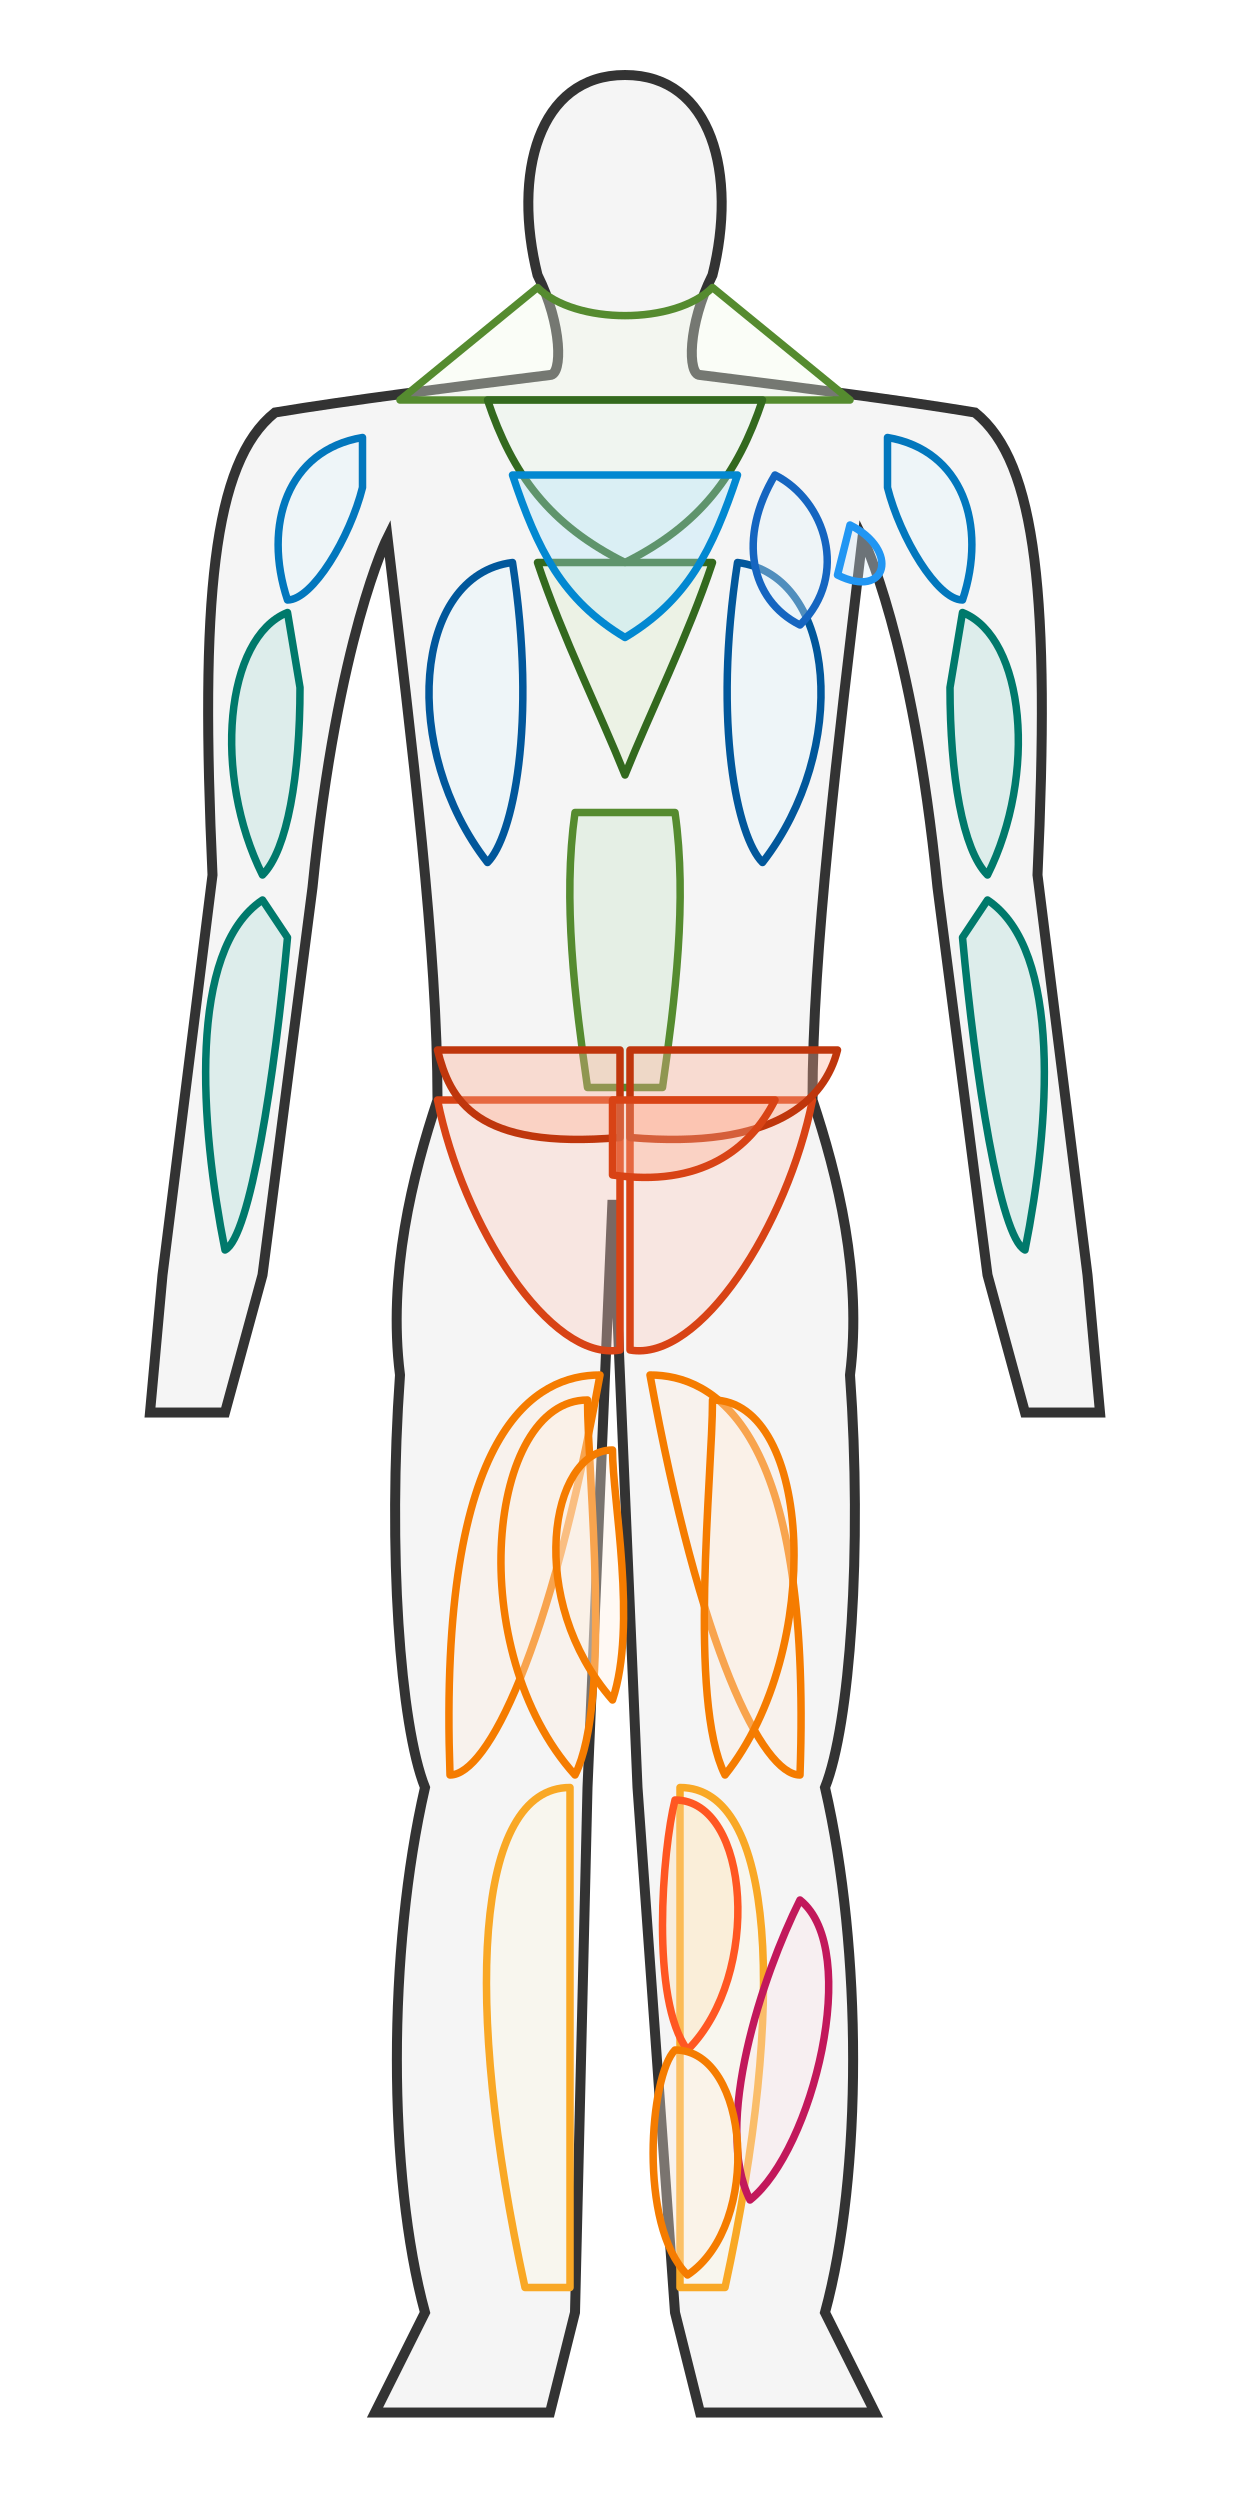
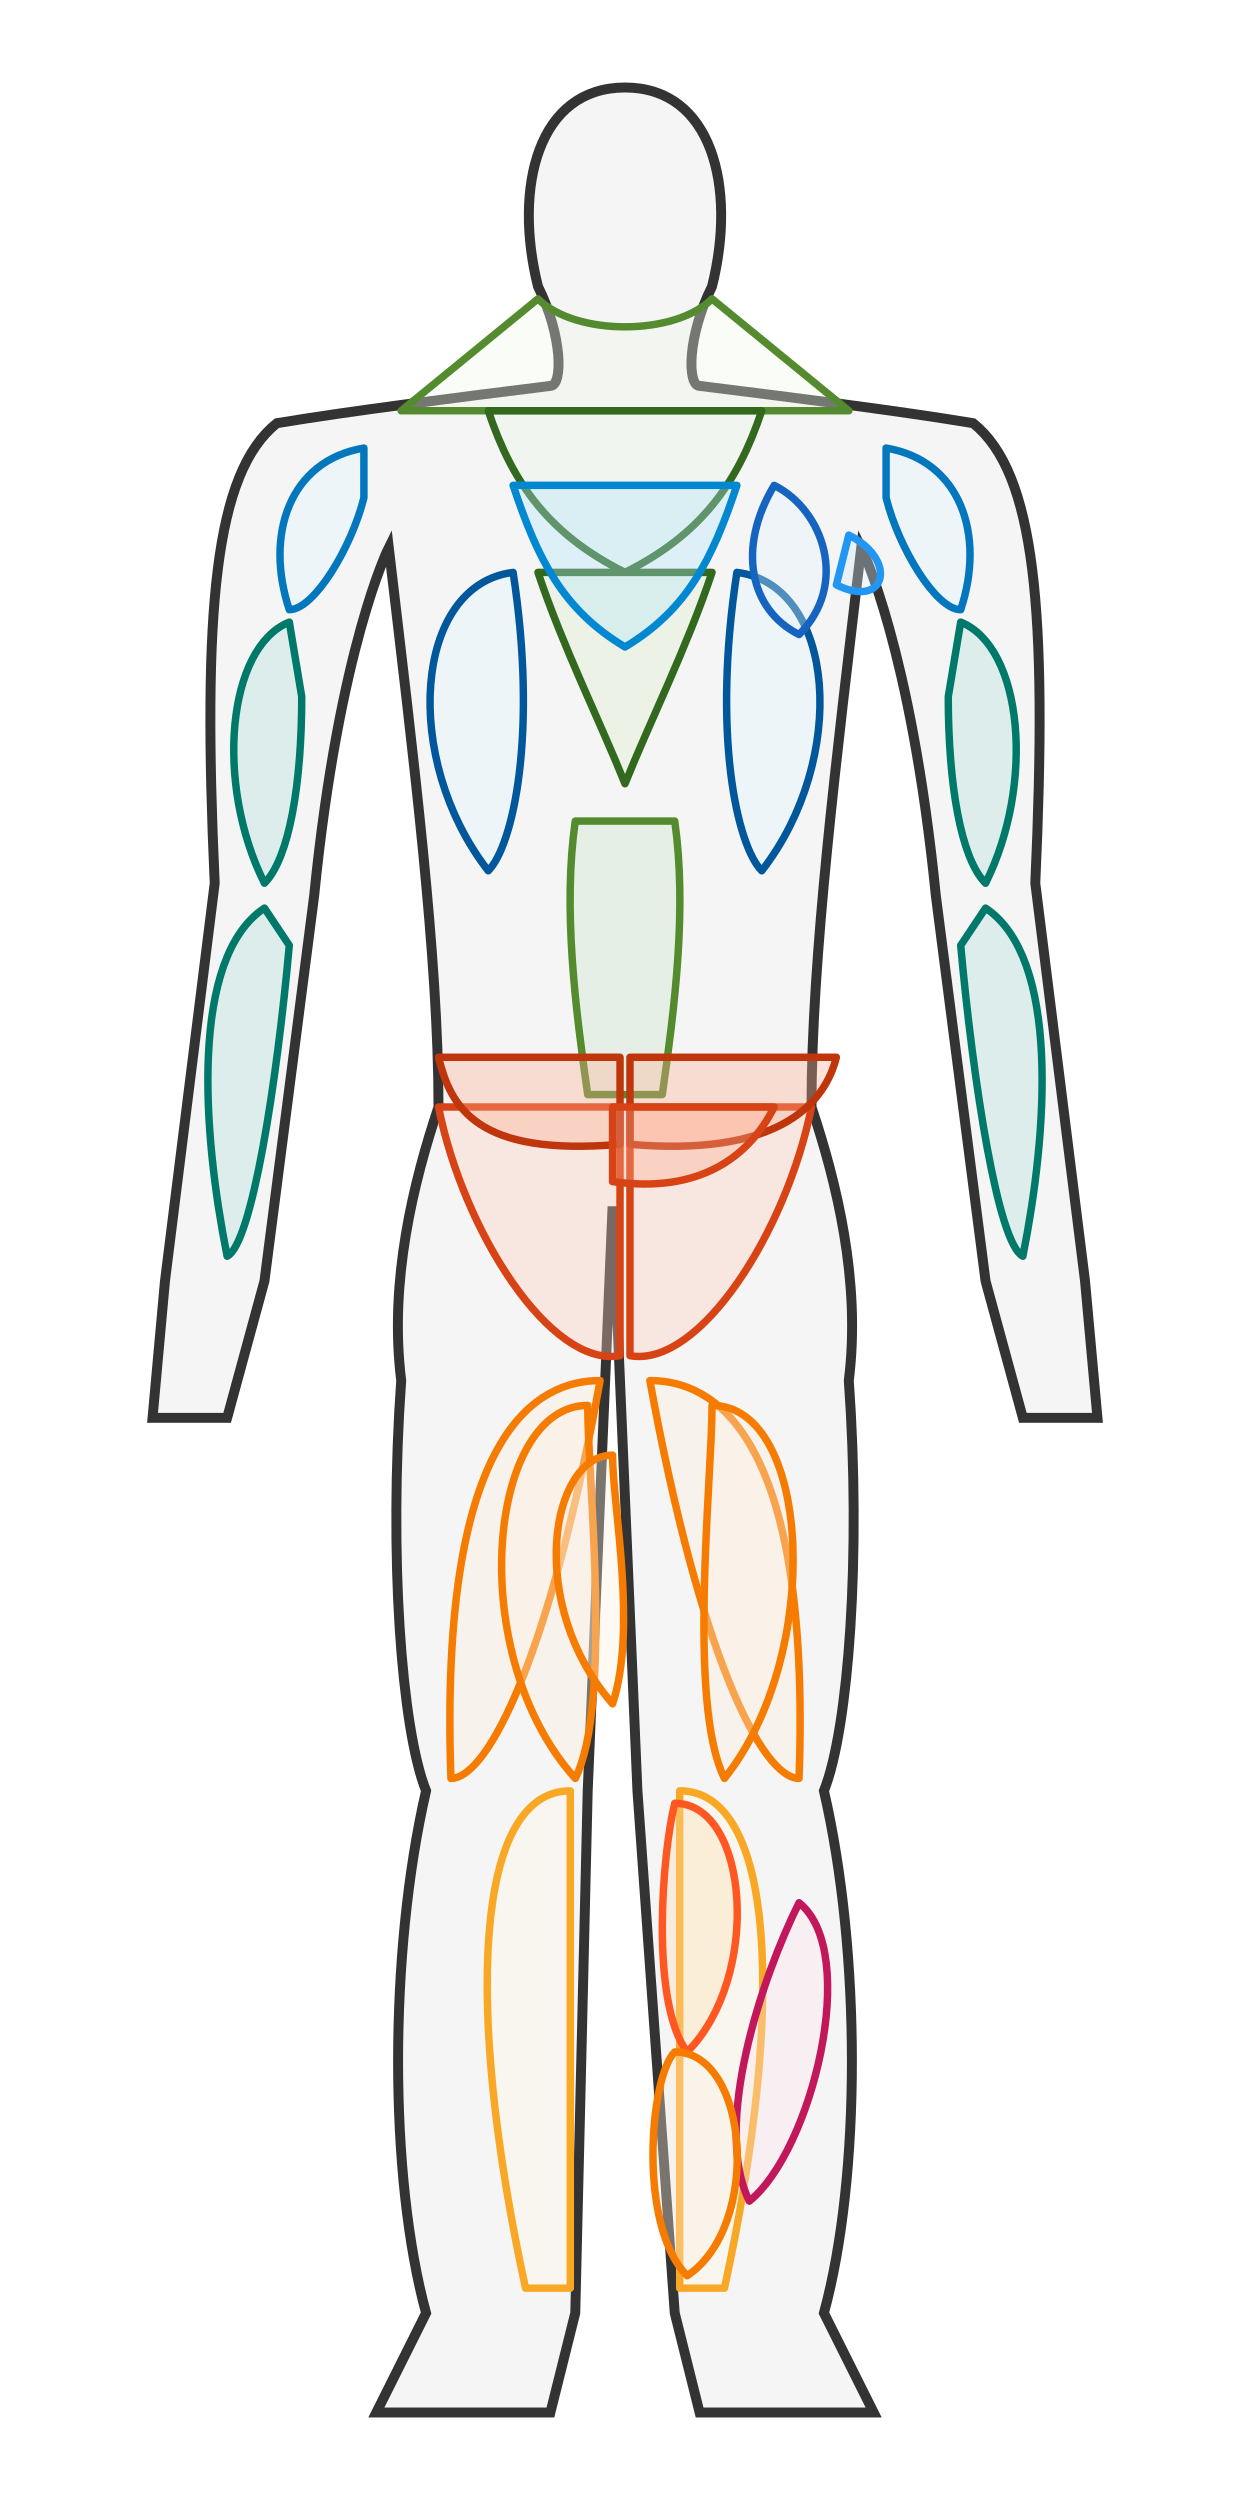
- <svg xmlns="http://www.w3.org/2000/svg" viewBox="0 0 500 1000" width="100%" height="100%">
-   <defs>
-     <style>
+ <svg xmlns="http://www.w3.org/2000/svg" viewBox="0 0 768 1536" width="768" height="1536">
+   <g transform="translate(2.053,7.926) scale(1.527786)">
+     <defs>
+       <style>
      .region { fill-opacity: 0.35; stroke-width: 3; stroke-linejoin: round; }
    </style>
-   </defs>
-   <path id="body_silhouette_back" d="M250 30 C285 30, 295 70, 285 110 C275 130, 275 150, 280 150 C320 155, 360 160, 390 165 C415 185, 420 240, 415 350 L435 510 L440 565 L410 565 L395 510 L375 355 C365 255, 345 215, 345 215 C335 300, 325 380, 325 440 C335 470, 345 510, 340 550 C345 620, 340 690, 330 715 C345 780, 345 870, 330 925 L350 965 L280 965 L270 925 L255 715 L245 480 L235 715 L230 925 L220 965 L150 965 L170 925 C155 870, 155 780, 170 715 C160 690, 155 620, 160 550 C155 510, 165 470, 175 440 C175 380, 165 300, 155 215 C155 215, 135 255, 125 355 L105 510 L90 565 L60 565 L65 510 L85 350 C80 240, 85 185, 110 165 C140 160, 180 155, 220 150 C225 150, 225 130, 215 110 C205 70, 215 30, 250 30 Z" fill="#F5F5F5" stroke="#333333" stroke-width="4" />
-   <path id="POSTERIOR_DELTOID" class="region" d="M355 175 C385 180, 395 210, 385 240 C375 240, 360 215, 355 195 Z M145 175 C115 180, 105 210, 115 240 C125 240, 140 215, 145 195 Z" fill="#E1F5FE" stroke="#0277BD" />
-   <path id="TRICEPS" class="region" d="M385 245 C410 255, 415 310, 395 350 C385 340, 380 310, 380 275 Z M115 245 C90 255, 85 310, 105 350 C115 340, 120 310, 120 275 Z" fill="#B2DFDB" stroke="#00796B" />
-   <path id="FOREARMS_POSTERIOR" class="region" d="M395 360 C425 380, 420 450, 410 500 C400 495, 390 430, 385 375 Z M105 360 C75 380, 80 450, 90 500 C100 495, 110 430, 115 375 Z" fill="#B2DFDB" stroke="#00796B" />
-   <path id="UPPER_TRAPEZIUS" class="region" d="M215 115 C230 130, 270 130, 285 115 L340 160 C290 160, 210 160, 160 160 Z" fill="#F1F8E9" stroke="#558B2F" />
-   <path id="MIDDLE_TRAPEZIUS" class="region" d="M195 160 L305 160 C295 190, 280 210, 250 225 C220 210, 205 190, 195 160 Z" fill="#E8F5E9" stroke="#33691E" />
-   <path id="LOWER_TRAPEZIUS" class="region" d="M215 225 L285 225 C275 255, 260 285, 250 310 C240 285, 225 255, 215 225 Z" fill="#DCEDC8" stroke="#33691E" />
-   <path id="LATISSIMUS_DORSI" class="region" d="M295 225 C335 230, 340 300, 305 345 C295 335, 285 290, 295 225 Z M205 225 C165 230, 160 300, 195 345 C205 335, 215 290, 205 225 Z" fill="#E1F5FE" stroke="#01579B" />
-   <path id="RHOMBOIDS" class="region" d="M205 190 L295 190 C285 220, 275 240, 250 255 C225 240, 215 220, 205 190 Z" fill="#B3E5FC" stroke="#0288D1" />
-   <path id="SPINAL_ERECTORS" class="region" d="M230 325 L270 325 C275 360, 270 400, 265 435 L235 435 C230 400, 225 360, 230 325 Z" fill="#C8E6C9" stroke="#558B2F" />
-   <path id="GLUTE_MAXIMUS" class="region" d="M252 440 L325 440 C315 490, 280 545, 252 540 Z M248 440 L175 440 C185 490, 220 545, 248 540 Z" fill="#FFCCBC" stroke="#D84315" />
-   <path id="GLUTE_MEDIUS" class="region" d="M252 420 L335 420 C330 440, 310 460, 252 455 Z M248 420 L175 420 C180 440, 190 460, 248 455 Z" fill="#FFAB91" stroke="#BF360C" />
-   <path id="HAMSTRINGS" class="region" d="M260 550 C285 550, 325 570, 320 710 C305 710, 280 660, 260 550 Z M240 550 C215 550, 175 570, 180 710 C195 710, 220 660, 240 550 Z" fill="#FFEDE0" stroke="#F57C00" />
-   <path id="CALVES" class="region" d="M272 715 C310 715, 315 800, 290 915 L272 915 Z M228 715 C190 715, 185 800, 210 915 L228 915 Z" fill="#FFF8E1" stroke="#F9A825" />
-   <path id="GLUTE_MINIMUS" class="region" d="M245 440 L310 440 C300 460, 280 475, 245 470 Z" fill="#FFAB91" stroke="#D84315" />
-   <path id="TERES_MAJOR" class="region" d="M310 190 C330 200, 340 230, 320 250 C300 240, 295 215, 310 190 Z" fill="#E3F2FD" stroke="#1565C0" />
-   <path id="TERES_MINOR" class="region" d="M340 210 C360 220, 355 240, 335 230 Z" fill="#D6EAF8" stroke="#2196F3" />
-   <path id="PERONEALS" class="region" d="M320 760 C345 780, 325 860, 300 880 C285 850, 305 790, 320 760 Z" fill="#FCE4EC" stroke="#C2185B" />
-   <path id="GASTROCNEMIUS" class="region" d="M270 720 C300 720, 305 790, 275 820 C260 800, 265 740, 270 720 Z" fill="#FFE0B2" stroke="#FF5722" />
-   <path id="SOLEUS" class="region" d="M270 820 C300 820, 305 890, 275 910 C255 890, 260 830, 270 820 Z" fill="#FFEDE0" stroke="#F57C00" />
-   <path id="BICEPS_FEMORIS" class="region" d="M285 560 C325 560, 330 660, 290 710 C275 680, 285 590, 285 560 Z" fill="#FFEDE0" stroke="#F57C00" />
-   <path id="SEMITENDINOSUS" class="region" d="M235 560 C195 560, 185 660, 230 710 C245 680, 235 590, 235 560 Z" fill="#FFEDE0" stroke="#F57C00" />
-   <path id="SEMIMEMBRANOSUS" class="region" d="M245 580 C220 580, 210 640, 245 680 C255 650, 245 600, 245 580 Z" fill="#FFEDE0" stroke="#F57C00" />
+     </defs>
+     <path id="body_silhouette_back" d="M250 30 C285 30, 295 70, 285 110 C275 130, 275 150, 280 150 C320 155, 360 160, 390 165 C415 185, 420 240, 415 350 L435 510 L440 565 L410 565 L395 510 L375 355 C365 255, 345 215, 345 215 C335 300, 325 380, 325 440 C335 470, 345 510, 340 550 C345 620, 340 690, 330 715 C345 780, 345 870, 330 925 L350 965 L280 965 L270 925 L255 715 L245 480 L235 715 L230 925 L220 965 L150 965 L170 925 C155 870, 155 780, 170 715 C160 690, 155 620, 160 550 C155 510, 165 470, 175 440 C175 380, 165 300, 155 215 C155 215, 135 255, 125 355 L105 510 L90 565 L60 565 L65 510 L85 350 C80 240, 85 185, 110 165 C140 160, 180 155, 220 150 C225 150, 225 130, 215 110 C205 70, 215 30, 250 30 Z" fill="#F5F5F5" stroke="#333333" stroke-width="4" />
+     <path id="POSTERIOR_DELTOID" class="region" d="M355 175 C385 180, 395 210, 385 240 C375 240, 360 215, 355 195 Z M145 175 C115 180, 105 210, 115 240 C125 240, 140 215, 145 195 Z" fill="#E1F5FE" stroke="#0277BD" />
+     <path id="TRICEPS" class="region" d="M385 245 C410 255, 415 310, 395 350 C385 340, 380 310, 380 275 Z M115 245 C90 255, 85 310, 105 350 C115 340, 120 310, 120 275 Z" fill="#B2DFDB" stroke="#00796B" />
+     <path id="FOREARMS_POSTERIOR" class="region" d="M395 360 C425 380, 420 450, 410 500 C400 495, 390 430, 385 375 Z M105 360 C75 380, 80 450, 90 500 C100 495, 110 430, 115 375 Z" fill="#B2DFDB" stroke="#00796B" />
+     <path id="UPPER_TRAPEZIUS" class="region" d="M215 115 C230 130, 270 130, 285 115 L340 160 C290 160, 210 160, 160 160 Z" fill="#F1F8E9" stroke="#558B2F" />
+     <path id="MIDDLE_TRAPEZIUS" class="region" d="M195 160 L305 160 C295 190, 280 210, 250 225 C220 210, 205 190, 195 160 Z" fill="#E8F5E9" stroke="#33691E" />
+     <path id="LOWER_TRAPEZIUS" class="region" d="M215 225 L285 225 C275 255, 260 285, 250 310 C240 285, 225 255, 215 225 Z" fill="#DCEDC8" stroke="#33691E" />
+     <path id="LATISSIMUS_DORSI" class="region" d="M295 225 C335 230, 340 300, 305 345 C295 335, 285 290, 295 225 Z M205 225 C165 230, 160 300, 195 345 C205 335, 215 290, 205 225 Z" fill="#E1F5FE" stroke="#01579B" />
+     <path id="RHOMBOIDS" class="region" d="M205 190 L295 190 C285 220, 275 240, 250 255 C225 240, 215 220, 205 190 Z" fill="#B3E5FC" stroke="#0288D1" />
+     <path id="SPINAL_ERECTORS" class="region" d="M230 325 L270 325 C275 360, 270 400, 265 435 L235 435 C230 400, 225 360, 230 325 Z" fill="#C8E6C9" stroke="#558B2F" />
+     <path id="GLUTE_MAXIMUS" class="region" d="M252 440 L325 440 C315 490, 280 545, 252 540 Z M248 440 L175 440 C185 490, 220 545, 248 540 Z" fill="#FFCCBC" stroke="#D84315" />
+     <path id="GLUTE_MEDIUS" class="region" d="M252 420 L335 420 C330 440, 310 460, 252 455 Z M248 420 L175 420 C180 440, 190 460, 248 455 Z" fill="#FFAB91" stroke="#BF360C" />
+     <path id="HAMSTRINGS" class="region" d="M260 550 C285 550, 325 570, 320 710 C305 710, 280 660, 260 550 Z M240 550 C215 550, 175 570, 180 710 C195 710, 220 660, 240 550 Z" fill="#FFEDE0" stroke="#F57C00" />
+     <path id="CALVES" class="region" d="M272 715 C310 715, 315 800, 290 915 L272 915 Z M228 715 C190 715, 185 800, 210 915 L228 915 Z" fill="#FFF8E1" stroke="#F9A825" />
+     <path id="GLUTE_MINIMUS" class="region" d="M245 440 L310 440 C300 460, 280 475, 245 470 Z" fill="#FFAB91" stroke="#D84315" />
+     <path id="TERES_MAJOR" class="region" d="M310 190 C330 200, 340 230, 320 250 C300 240, 295 215, 310 190 Z" fill="#E3F2FD" stroke="#1565C0" />
+     <path id="TERES_MINOR" class="region" d="M340 210 C360 220, 355 240, 335 230 Z" fill="#D6EAF8" stroke="#2196F3" />
+     <path id="PERONEALS" class="region" d="M320 760 C345 780, 325 860, 300 880 C285 850, 305 790, 320 760 Z" fill="#FCE4EC" stroke="#C2185B" />
+     <path id="GASTROCNEMIUS" class="region" d="M270 720 C300 720, 305 790, 275 820 C260 800, 265 740, 270 720 Z" fill="#FFE0B2" stroke="#FF5722" />
+     <path id="SOLEUS" class="region" d="M270 820 C300 820, 305 890, 275 910 C255 890, 260 830, 270 820 Z" fill="#FFEDE0" stroke="#F57C00" />
+     <path id="BICEPS_FEMORIS" class="region" d="M285 560 C325 560, 330 660, 290 710 C275 680, 285 590, 285 560 Z" fill="#FFEDE0" stroke="#F57C00" />
+     <path id="SEMITENDINOSUS" class="region" d="M235 560 C195 560, 185 660, 230 710 C245 680, 235 590, 235 560 Z" fill="#FFEDE0" stroke="#F57C00" />
+     <path id="SEMIMEMBRANOSUS" class="region" d="M245 580 C220 580, 210 640, 245 680 C255 650, 245 600, 245 580 Z" fill="#FFEDE0" stroke="#F57C00" />
+   </g>
</svg>
